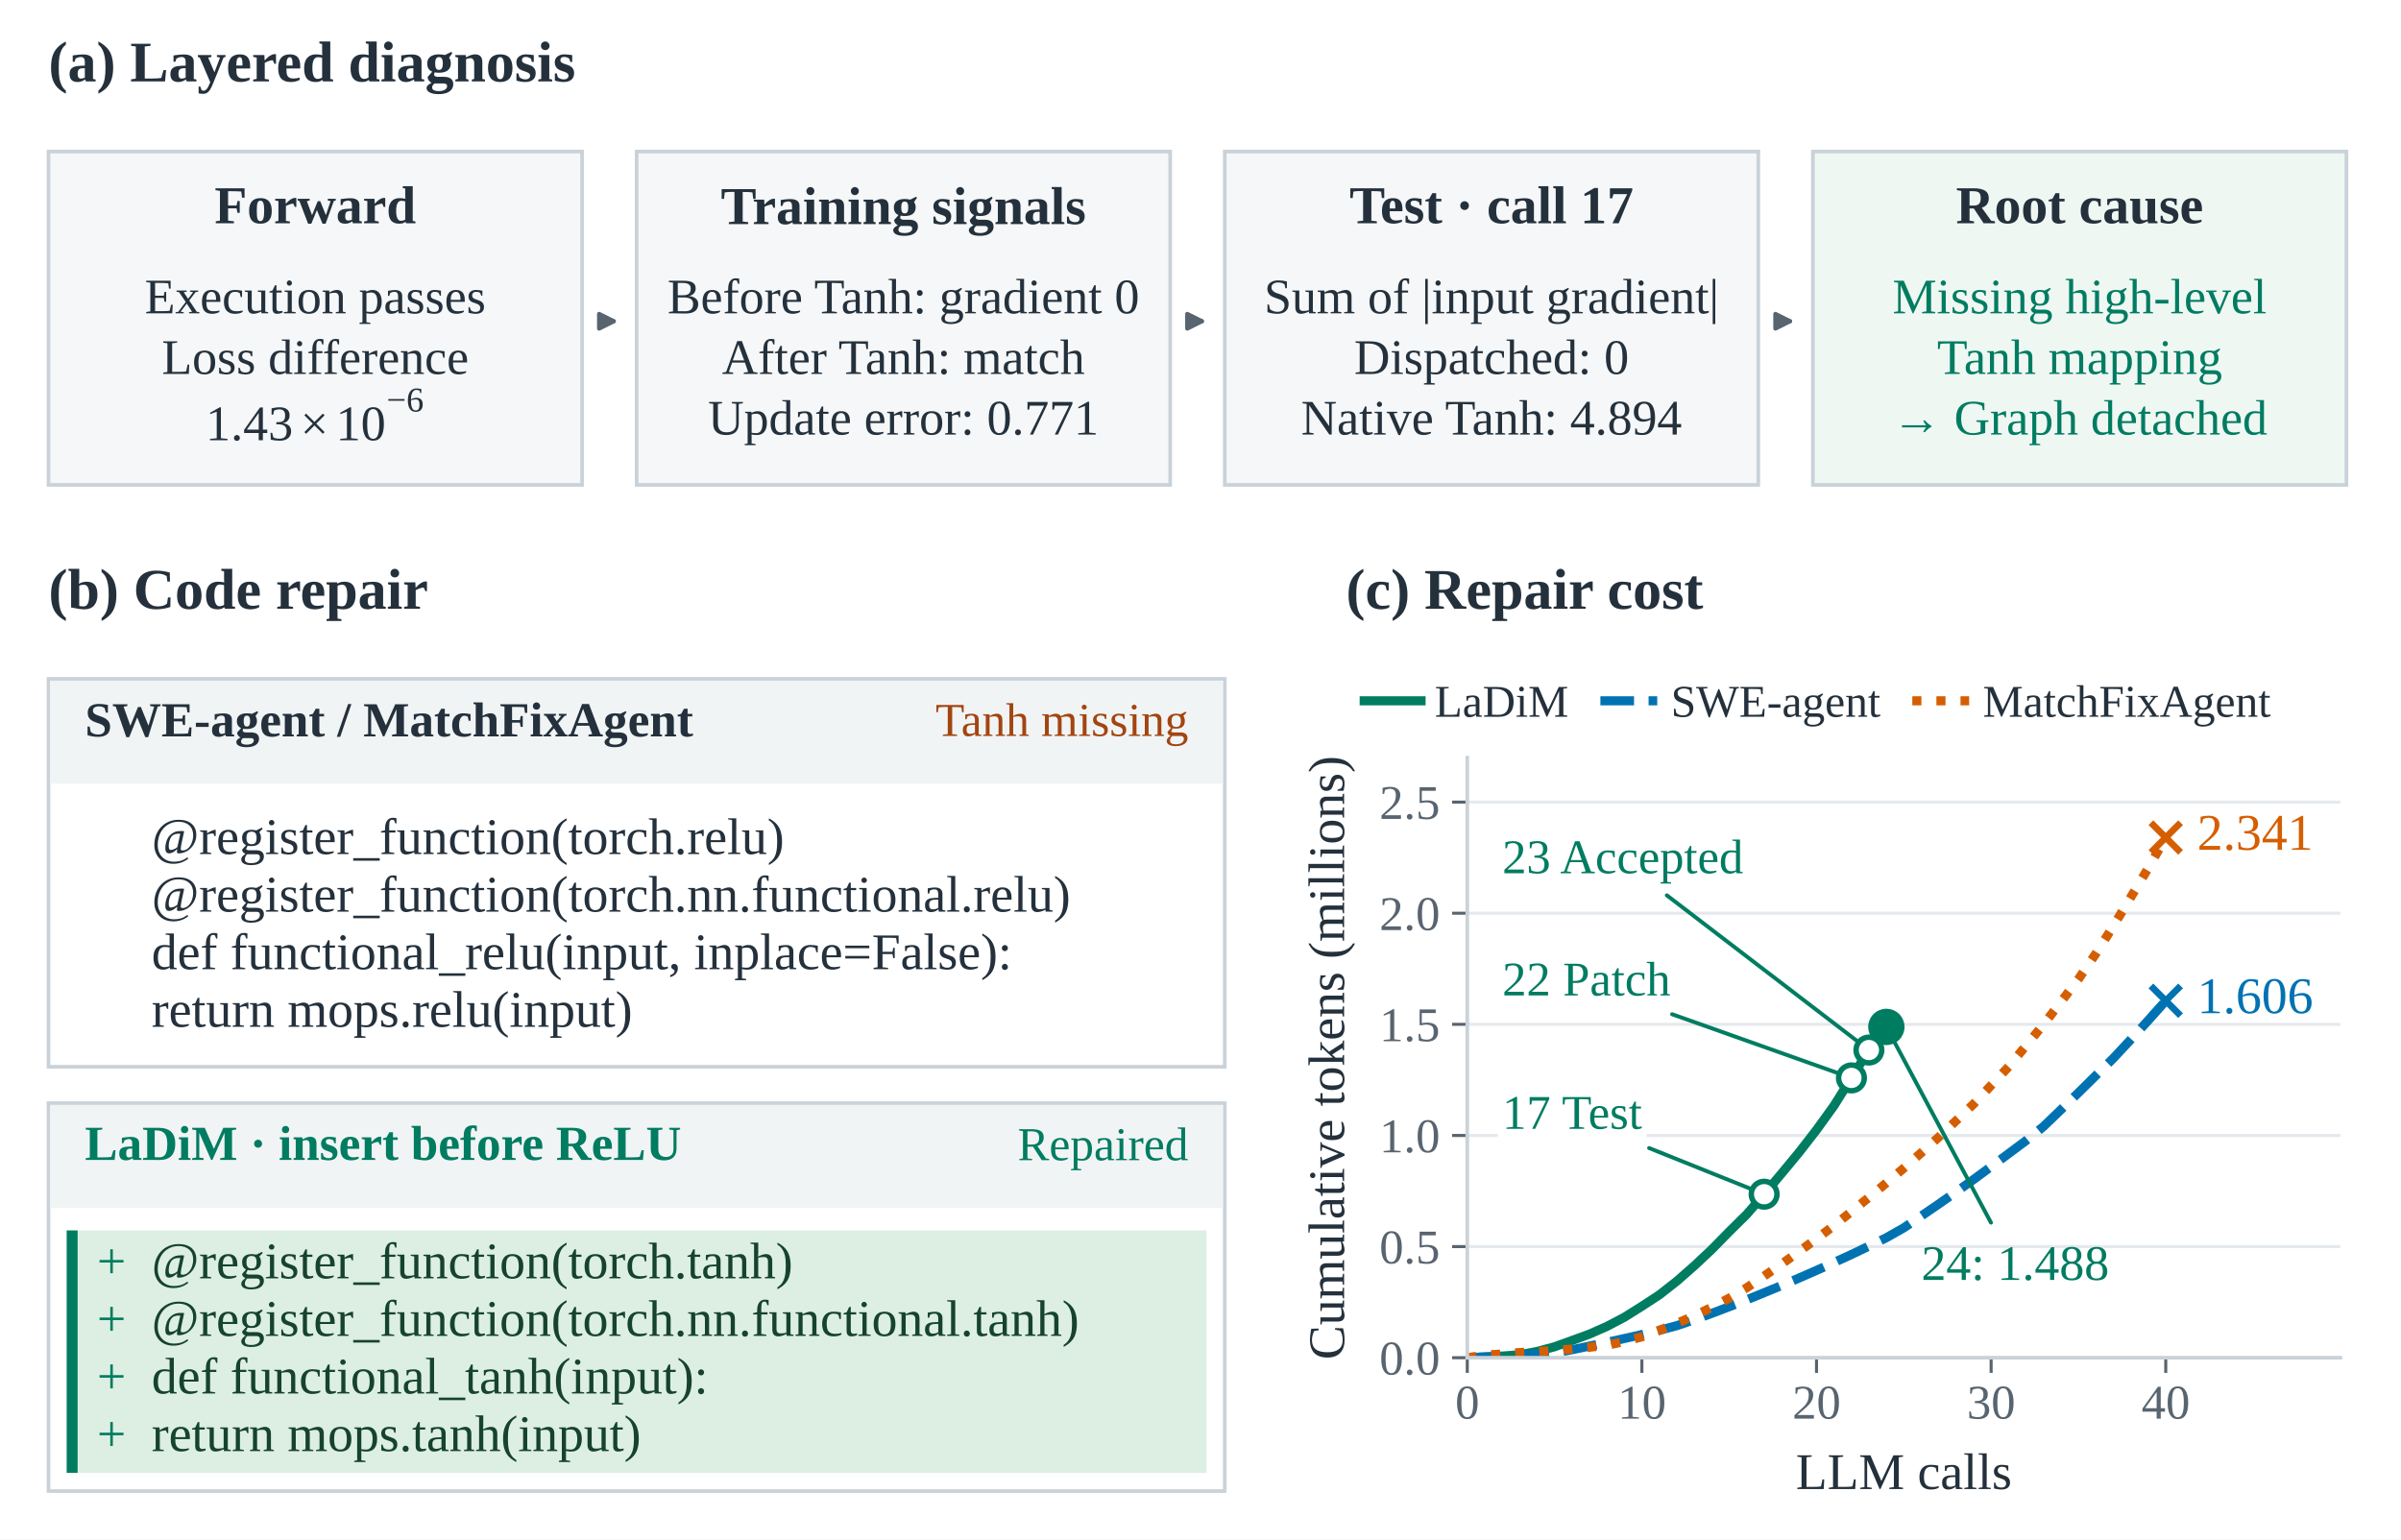
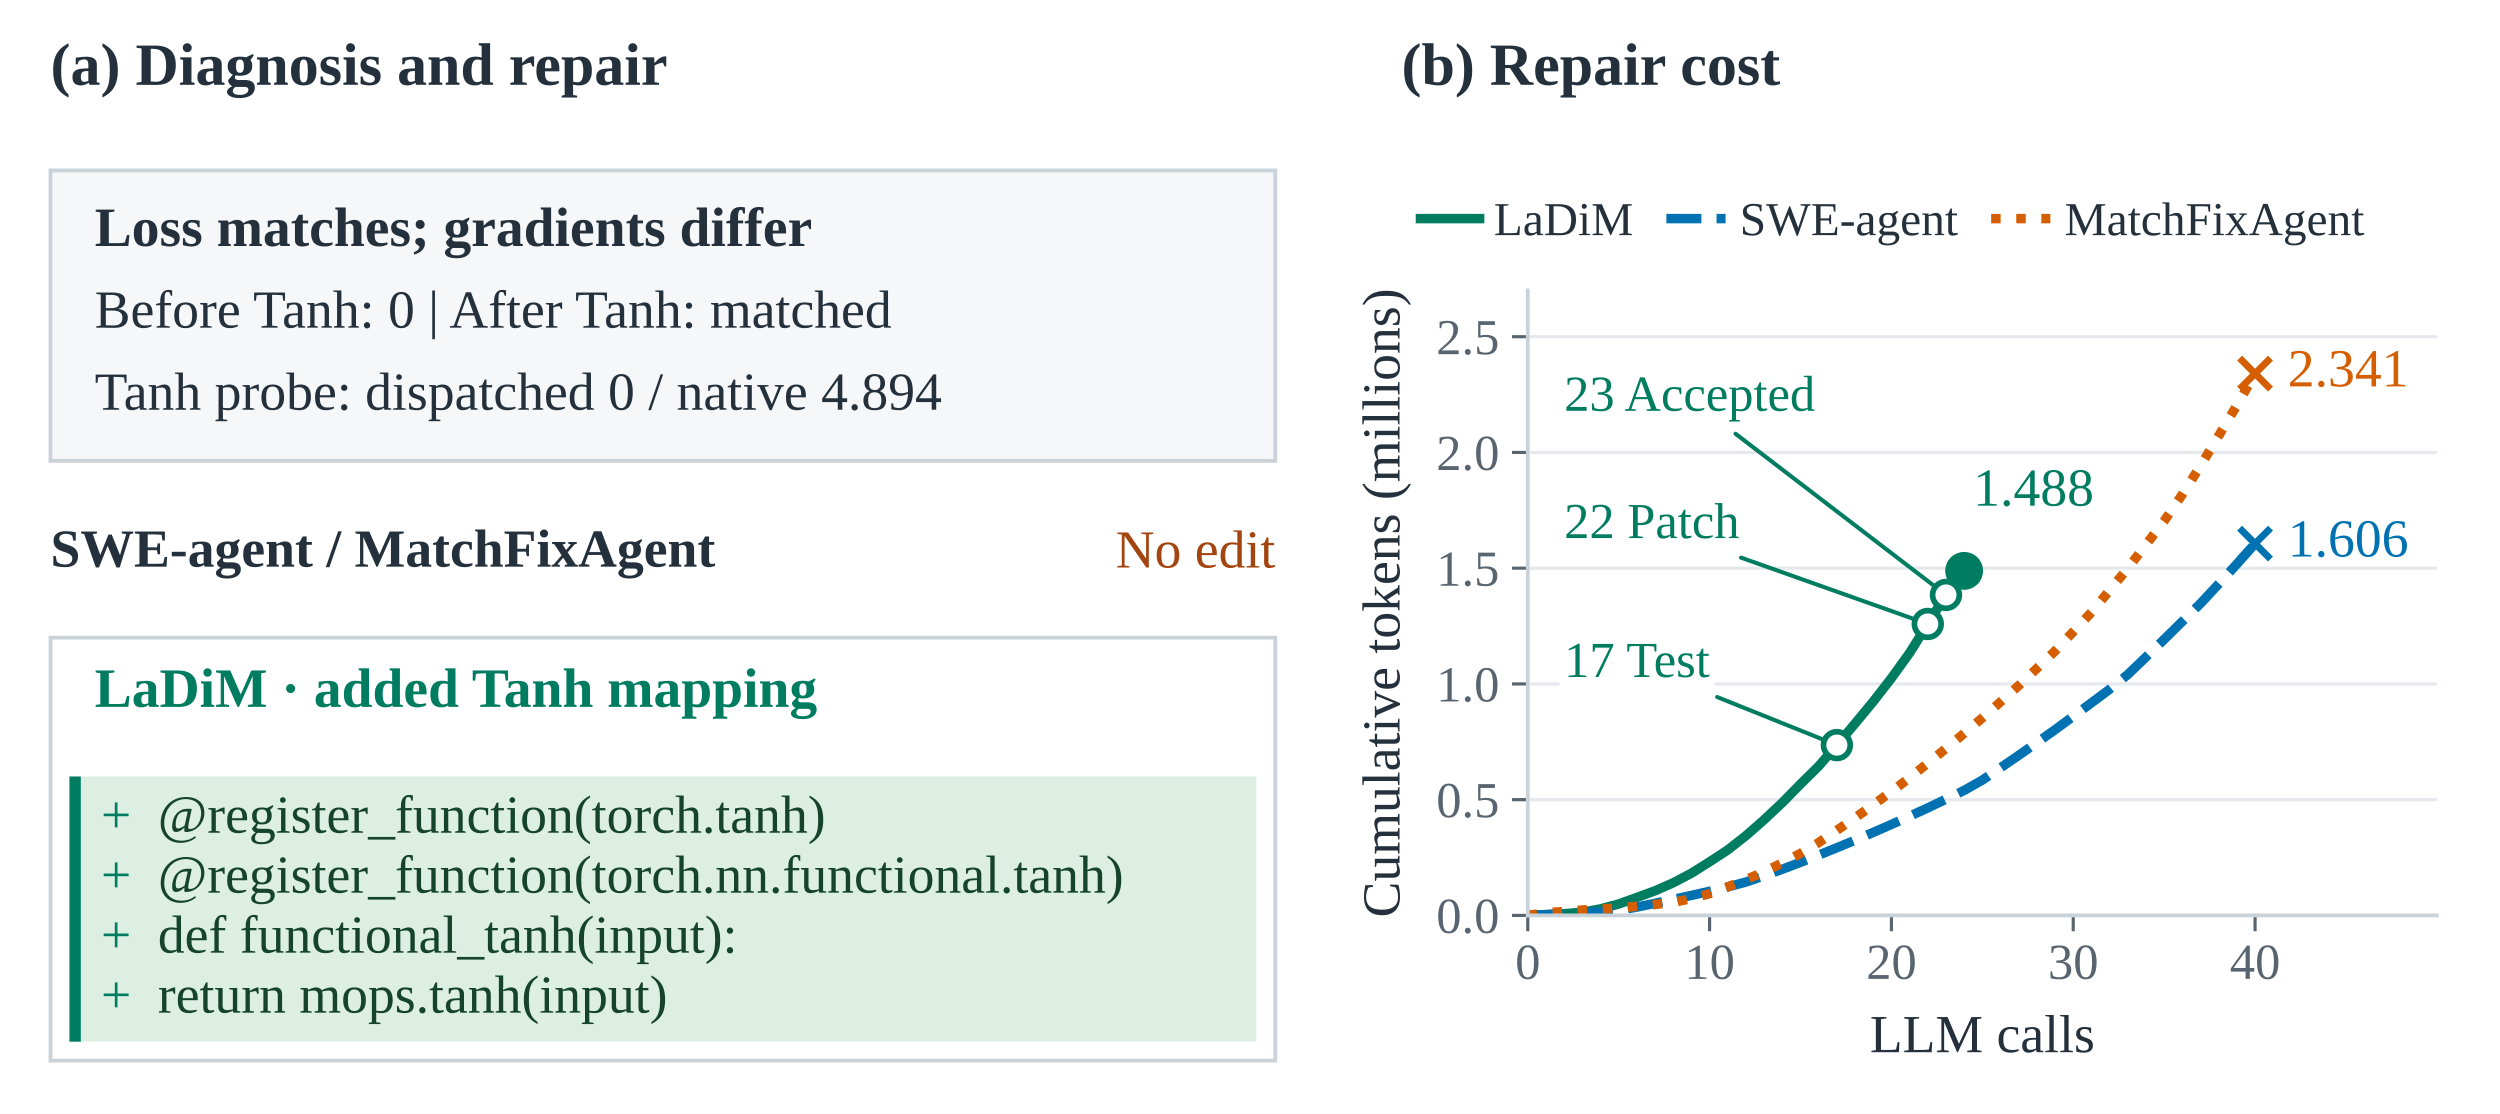
- <svg xmlns="http://www.w3.org/2000/svg" xmlns:xlink="http://www.w3.org/1999/xlink" width="396pt" height="254pt" viewBox="0 0 396 254" version="1.1">
+ <svg xmlns="http://www.w3.org/2000/svg" xmlns:xlink="http://www.w3.org/1999/xlink" width="396pt" height="176.4pt" viewBox="0 0 396 176.4" version="1.1">
  <defs>
    <style type="text/css">*{stroke-linejoin: round; stroke-linecap: butt}</style>
  </defs>
  <g id="figure_1">
    <g id="patch_1">
-       <path d="M 0 254 L 396 254 L 396 0 L 0 0 z " style="fill: #ffffff" />
+       <path d="M 0 176.4 L 396 176.4 L 396 0 L 0 0 z " style="fill: #ffffff" />
    </g>
    <g id="axes_1">
      <g id="patch_2">
-         <path d="M 8 25 L 96 25 L 96 80 L 8 80 z " clip-path="url(#paa334372f0)" style="fill: #f5f7f8; stroke: #cad2d9; stroke-width: 0.6; stroke-linejoin: miter" />
+         <path d="M 8 27 L 202 27 L 202 73 L 8 73 z " clip-path="url(#p7ff7ca6ed1)" style="fill: #f5f7f8; stroke: #cad2d9; stroke-width: 0.6; stroke-linejoin: miter" />
      </g>
      <g id="patch_3">
-         <path d="M 105 25 L 193 25 L 193 80 L 105 80 z " clip-path="url(#paa334372f0)" style="fill: #f5f7f8; stroke: #cad2d9; stroke-width: 0.6; stroke-linejoin: miter" />
+         <path d="M 8 101 L 202 101 L 202 168 L 8 168 z " clip-path="url(#p7ff7ca6ed1)" style="fill: #ffffff; stroke: #cad2d9; stroke-width: 0.6; stroke-linejoin: miter" />
      </g>
      <g id="patch_4">
-         <path d="M 202 25 L 290 25 L 290 80 L 202 80 z " clip-path="url(#paa334372f0)" style="fill: #f5f7f8; stroke: #cad2d9; stroke-width: 0.6; stroke-linejoin: miter" />
+         <path d="M 11 123 L 199 123 L 199 165 L 11 165 z " clip-path="url(#p7ff7ca6ed1)" style="fill: #dcefe2" />
      </g>
      <g id="patch_5">
-         <path d="M 299 25 L 387 25 L 387 80 L 299 80 z " clip-path="url(#paa334372f0)" style="fill: #eff7f3; stroke: #cad2d9; stroke-width: 0.6; stroke-linejoin: miter" />
-       </g>
-       <g id="patch_6">
-         <path d="M 8 112 L 202 112 L 202 176 L 8 176 z " clip-path="url(#paa334372f0)" style="fill: #ffffff; stroke: #cad2d9; stroke-width: 0.6; stroke-linejoin: miter" />
-       </g>
-       <g id="patch_7">
-         <path d="M 8 182 L 202 182 L 202 246 L 8 246 z " clip-path="url(#paa334372f0)" style="fill: #ffffff; stroke: #cad2d9; stroke-width: 0.6; stroke-linejoin: miter" />
-       </g>
-       <g id="patch_8">
-         <path d="M 99 53 Q 100.501 53 101.22 53 " clip-path="url(#paa334372f0)" style="fill: none; stroke: #58646f; stroke-width: 0.7; stroke-linecap: round" />
-         <path d="M 98.82 51.8 L 101.22 53 L 98.82 54.2 z " clip-path="url(#paa334372f0)" style="fill: #58646f; stroke: #58646f; stroke-width: 0.7; stroke-linecap: round" />
-       </g>
-       <g id="patch_9">
-         <path d="M 196 53 Q 197.501 53 198.22 53 " clip-path="url(#paa334372f0)" style="fill: none; stroke: #58646f; stroke-width: 0.7; stroke-linecap: round" />
-         <path d="M 195.82 51.8 L 198.22 53 L 195.82 54.2 z " clip-path="url(#paa334372f0)" style="fill: #58646f; stroke: #58646f; stroke-width: 0.7; stroke-linecap: round" />
-       </g>
-       <g id="patch_10">
-         <path d="M 293 53 Q 294.501 53 295.22 53 " clip-path="url(#paa334372f0)" style="fill: none; stroke: #58646f; stroke-width: 0.7; stroke-linecap: round" />
-         <path d="M 292.82 51.8 L 295.22 53 L 292.82 54.2 z " clip-path="url(#paa334372f0)" style="fill: #58646f; stroke: #58646f; stroke-width: 0.7; stroke-linecap: round" />
-       </g>
-       <g id="patch_11">
-         <path d="M 8.3 112.3 L 201.7 112.3 L 201.7 129.3 L 8.3 129.3 z " clip-path="url(#paa334372f0)" style="fill: #f1f4f5" />
-       </g>
-       <g id="patch_12">
-         <path d="M 8.3 182.3 L 201.7 182.3 L 201.7 199.3 L 8.3 199.3 z " clip-path="url(#paa334372f0)" style="fill: #f1f4f5" />
-       </g>
-       <g id="patch_13">
-         <path d="M 11 203 L 199 203 L 199 243 L 11 243 z " clip-path="url(#paa334372f0)" style="fill: #dcefe2" />
-       </g>
-       <g id="patch_14">
-         <path d="M 11 203 L 12.8 203 L 12.8 243 L 11 243 z " clip-path="url(#paa334372f0)" style="fill: #007c61" />
+         <path d="M 11 123 L 12.8 123 L 12.8 165 L 11 165 z " clip-path="url(#p7ff7ca6ed1)" style="fill: #007c61" />
      </g>
      <g id="text_1">
-         <text style="font-weight: 700; font-size: 9.5px; font-family: 'Times New Roman'; text-anchor: start; fill: #24313c" x="8" y="13.439" transform="rotate(-0 8 13.43922)">(a) Layered diagnosis</text>
+         <text style="font-weight: 700; font-size: 9.5px; font-family: 'Times New Roman'; text-anchor: start; fill: #24313c" x="8" y="13.439" transform="rotate(-0 8 13.43922)">(a) Diagnosis and repair</text>
      </g>
      <g id="text_2">
-         <text style="font-weight: 700; font-size: 8.8px; font-family: 'Times New Roman'; text-anchor: middle; fill: #24313c" x="52" y="36.827" transform="rotate(-0 52 36.82725)">Forward</text>
+         <text style="font-weight: 700; font-size: 8.8px; font-family: 'Times New Roman'; text-anchor: start; fill: #24313c" x="15" y="38.965" transform="rotate(-0 15 38.96475)">Loss matches; gradients differ</text>
      </g>
      <g id="text_3">
-         <text style="font-size: 8.2px; font-family: 'Times New Roman'; text-anchor: middle; fill: #24313c" x="52" y="51.694" transform="rotate(-0 52 51.69387)">Execution passes</text>
+         <text style="font-size: 8.5px; font-family: 'Times New Roman'; text-anchor: start; fill: #24313c" x="15" y="51.902" transform="rotate(-0 15 51.90219)">Before Tanh: 0   |   After Tanh: matched</text>
      </g>
      <g id="text_4">
-         <text style="font-size: 8.2px; font-family: 'Times New Roman'; text-anchor: middle; fill: #24313c" x="52" y="61.694" transform="rotate(-0 52 61.69387)">Loss difference</text>
+         <text style="font-size: 8.5px; font-family: 'Times New Roman'; text-anchor: start; fill: #24313c" x="15" y="64.902" transform="rotate(-0 15 64.90219)">Tanh probe: dispatched 0 / native 4.894</text>
      </g>
      <g id="text_5">
-         <g style="fill: #24313c" transform="translate(33.919 73.10197)">
-           <text>
-             <tspan x="0" y="-0.475" style="font-size: 8.2px; font-family: 'Times New Roman'; fill: #24313c">1</tspan>
-             <tspan x="4.125" y="-0.475" style="font-size: 8.2px; font-family: 'Times New Roman'; fill: #24313c">.</tspan>
-             <tspan x="6.188" y="-0.475" style="font-size: 8.2px; font-family: 'Times New Roman'; fill: #24313c">4</tspan>
-             <tspan x="10.312" y="-0.475" style="font-size: 8.2px; font-family: 'Times New Roman'; fill: #24313c">3</tspan>
-             <tspan x="15.629" y="-0.475" style="font-size: 8.2px; font-family: 'Times New Roman'; fill: #24313c">×</tspan>
-             <tspan x="21.473" y="-0.475" style="font-size: 8.2px; font-family: 'Times New Roman'; fill: #24313c">1</tspan>
-             <tspan x="25.598" y="-0.475" style="font-size: 8.2px; font-family: 'Times New Roman'; fill: #24313c">0</tspan>
-             <tspan x="29.842" y="-5.216" style="font-size: 5.74px; font-family: 'Times New Roman'; fill: #24313c">−</tspan>
-             <tspan x="33.099" y="-5.216" style="font-size: 5.74px; font-family: 'Times New Roman'; fill: #24313c">6</tspan>
-           </text>
-         </g>
+         <text style="font-weight: 700; font-size: 8.5px; font-family: 'Times New Roman'; text-anchor: start; fill: #24313c" x="8" y="89.761" transform="rotate(-0 8 89.76141)">SWE-agent / MatchFixAgent</text>
      </g>
      <g id="text_6">
-         <text style="font-weight: 700; font-size: 8.8px; font-family: 'Times New Roman'; text-anchor: middle; fill: #24313c" x="149" y="36.965" transform="rotate(-0 149 36.96475)">Training signals</text>
+         <text style="font-size: 8.5px; font-family: 'Times New Roman'; text-anchor: end; fill: #a34511" x="202" y="89.902" transform="rotate(-0 202 89.90219)">No edit</text>
      </g>
      <g id="text_7">
-         <text style="font-size: 8.2px; font-family: 'Times New Roman'; text-anchor: middle; fill: #24313c" x="149" y="51.694" transform="rotate(-0 149 51.69387)">Before Tanh: gradient 0</text>
+         <text style="font-weight: 700; font-size: 8.8px; font-family: 'Times New Roman'; text-anchor: start; fill: #007c61" x="15" y="111.965" transform="rotate(-0 15 111.9647)">LaDiM · added Tanh mapping</text>
      </g>
      <g id="text_8">
-         <text style="font-size: 8.2px; font-family: 'Times New Roman'; text-anchor: middle; fill: #24313c" x="149" y="61.694" transform="rotate(-0 149 61.69387)">After Tanh: match</text>
+         <text style="font-size: 8.5px; font-family: 'Times New Roman'; text-anchor: start; fill: #007c61" x="16" y="131.902" transform="rotate(-0 16 131.9022)">+</text>
      </g>
      <g id="text_9">
-         <text style="font-size: 8.2px; font-family: 'Times New Roman'; text-anchor: middle; fill: #24313c" x="149" y="71.694" transform="rotate(-0 149 71.69388)">Update error: 0.771</text>
+         <text style="font-size: 8.5px; font-family: 'Times New Roman'; text-anchor: start; fill: #16432b" x="25" y="131.902" transform="rotate(-0 25 131.9022)">@register_function(torch.tanh)</text>
      </g>
      <g id="text_10">
-         <text style="font-weight: 700; font-size: 8.8px; font-family: 'Times New Roman'; text-anchor: middle; fill: #24313c" x="246" y="36.827" transform="rotate(-0 246 36.82725)">Test · call 17</text>
+         <text style="font-size: 8.5px; font-family: 'Times New Roman'; text-anchor: start; fill: #007c61" x="16" y="141.402" transform="rotate(-0 16 141.4022)">+</text>
      </g>
      <g id="text_11">
-         <text style="font-size: 8.2px; font-family: 'Times New Roman'; text-anchor: middle; fill: #24313c" x="246" y="51.694" transform="rotate(-0 246 51.69387)">Sum of |input gradient|</text>
+         <text style="font-size: 8.5px; font-family: 'Times New Roman'; text-anchor: start; fill: #16432b" x="25" y="141.402" transform="rotate(-0 25 141.4022)">@register_function(torch.nn.functional.tanh)</text>
      </g>
      <g id="text_12">
-         <text style="font-size: 8.2px; font-family: 'Times New Roman'; text-anchor: middle; fill: #24313c" x="246" y="61.694" transform="rotate(-0 246 61.69387)">Dispatched: 0</text>
+         <text style="font-size: 8.5px; font-family: 'Times New Roman'; text-anchor: start; fill: #007c61" x="16" y="150.902" transform="rotate(-0 16 150.9022)">+</text>
      </g>
      <g id="text_13">
-         <text style="font-size: 8.2px; font-family: 'Times New Roman'; text-anchor: middle; fill: #24313c" x="246" y="71.694" transform="rotate(-0 246 71.69388)">Native Tanh: 4.894</text>
+         <text style="font-size: 8.5px; font-family: 'Times New Roman'; text-anchor: start; fill: #16432b" x="25" y="150.902" transform="rotate(-0 25 150.9022)">def functional_tanh(input):</text>
      </g>
      <g id="text_14">
-         <text style="font-weight: 700; font-size: 8.8px; font-family: 'Times New Roman'; text-anchor: middle; fill: #24313c" x="343" y="36.827" transform="rotate(-0 343 36.82725)">Root cause</text>
+         <text style="font-size: 8.5px; font-family: 'Times New Roman'; text-anchor: start; fill: #007c61" x="16" y="160.402" transform="rotate(-0 16 160.4022)">+</text>
      </g>
      <g id="text_15">
-         <text style="font-size: 8.2px; font-family: 'Times New Roman'; text-anchor: middle; fill: #007c61" x="343" y="51.694" transform="rotate(-0 343 51.69387)">Missing high-level</text>
+         <text style="font-size: 8.5px; font-family: 'Times New Roman'; text-anchor: start; fill: #16432b" x="25" y="160.402" transform="rotate(-0 25 160.4022)">    return mops.tanh(input)</text>
      </g>
      <g id="text_16">
-         <text style="font-size: 8.2px; font-family: 'Times New Roman'; text-anchor: middle; fill: #007c61" x="343" y="61.694" transform="rotate(-0 343 61.69387)">Tanh mapping</text>
-       </g>
-       <g id="text_17">
-         <text style="font-size: 8.2px; font-family: 'Times New Roman'; text-anchor: middle; fill: #007c61" x="343" y="71.694" transform="rotate(-0 343 71.69388)">→ Graph detached</text>
-       </g>
-       <g id="text_18">
-         <text style="font-weight: 700; font-size: 9.5px; font-family: 'Times New Roman'; text-anchor: start; fill: #24313c" x="8" y="100.439" transform="rotate(-0 8 100.4392)">(b) Code repair</text>
-       </g>
-       <g id="text_19">
-         <text style="font-weight: 700; font-size: 8.1px; font-family: 'Times New Roman'; text-anchor: start; fill: #24313c" x="14" y="121.49" transform="rotate(-0 14 121.4903)">SWE-agent / MatchFixAgent</text>
-       </g>
-       <g id="text_20">
-         <text style="font-size: 7.8px; font-family: 'Times New Roman'; text-anchor: end; fill: #a34511" x="196" y="121.416" transform="rotate(-0 196 121.4161)">Tanh missing</text>
-       </g>
-       <g id="text_21">
-         <text style="font-size: 8.5px; font-family: 'Times New Roman'; text-anchor: start; fill: #24313c" x="25" y="140.902" transform="rotate(-0 25 140.9022)">@register_function(torch.relu)</text>
-       </g>
-       <g id="text_22">
-         <text style="font-size: 8.5px; font-family: 'Times New Roman'; text-anchor: start; fill: #24313c" x="25" y="150.402" transform="rotate(-0 25 150.4022)">@register_function(torch.nn.functional.relu)</text>
-       </g>
-       <g id="text_23">
-         <text style="font-size: 8.5px; font-family: 'Times New Roman'; text-anchor: start; fill: #24313c" x="25" y="159.902" transform="rotate(-0 25 159.9022)">def functional_relu(input, inplace=False):</text>
-       </g>
-       <g id="text_24">
-         <text style="font-size: 8.5px; font-family: 'Times New Roman'; text-anchor: start; fill: #24313c" x="25" y="169.402" transform="rotate(-0 25 169.4022)">    return mops.relu(input)</text>
-       </g>
-       <g id="text_25">
-         <text style="font-weight: 700; font-size: 8.1px; font-family: 'Times New Roman'; text-anchor: start; fill: #007c61" x="14" y="191.364" transform="rotate(-0 14 191.3637)">LaDiM · insert before ReLU</text>
-       </g>
-       <g id="text_26">
-         <text style="font-size: 7.8px; font-family: 'Times New Roman'; text-anchor: end; fill: #007c61" x="196" y="191.416" transform="rotate(-0 196 191.4161)">Repaired</text>
-       </g>
-       <g id="text_27">
-         <text style="font-size: 8.5px; font-family: 'Times New Roman'; text-anchor: start; fill: #007c61" x="16" y="210.902" transform="rotate(-0 16 210.9022)">+</text>
-       </g>
-       <g id="text_28">
-         <text style="font-size: 8.5px; font-family: 'Times New Roman'; text-anchor: start; fill: #16432b" x="25" y="210.902" transform="rotate(-0 25 210.9022)">@register_function(torch.tanh)</text>
-       </g>
-       <g id="text_29">
-         <text style="font-size: 8.5px; font-family: 'Times New Roman'; text-anchor: start; fill: #007c61" x="16" y="220.402" transform="rotate(-0 16 220.4022)">+</text>
-       </g>
-       <g id="text_30">
-         <text style="font-size: 8.5px; font-family: 'Times New Roman'; text-anchor: start; fill: #16432b" x="25" y="220.402" transform="rotate(-0 25 220.4022)">@register_function(torch.nn.functional.tanh)</text>
-       </g>
-       <g id="text_31">
-         <text style="font-size: 8.5px; font-family: 'Times New Roman'; text-anchor: start; fill: #007c61" x="16" y="229.902" transform="rotate(-0 16 229.9022)">+</text>
-       </g>
-       <g id="text_32">
-         <text style="font-size: 8.5px; font-family: 'Times New Roman'; text-anchor: start; fill: #16432b" x="25" y="229.902" transform="rotate(-0 25 229.9022)">def functional_tanh(input):</text>
-       </g>
-       <g id="text_33">
-         <text style="font-size: 8.5px; font-family: 'Times New Roman'; text-anchor: start; fill: #007c61" x="16" y="239.402" transform="rotate(-0 16 239.4022)">+</text>
-       </g>
-       <g id="text_34">
-         <text style="font-size: 8.5px; font-family: 'Times New Roman'; text-anchor: start; fill: #16432b" x="25" y="239.402" transform="rotate(-0 25 239.4022)">    return mops.tanh(input)</text>
-       </g>
-       <g id="text_35">
-         <text style="font-weight: 700; font-size: 9.5px; font-family: 'Times New Roman'; text-anchor: start; fill: #24313c" x="222" y="100.439" transform="rotate(-0 222 100.4392)">(c) Repair cost</text>
+         <text style="font-weight: 700; font-size: 9.5px; font-family: 'Times New Roman'; text-anchor: start; fill: #24313c" x="222" y="13.439" transform="rotate(-0 222 13.43922)">(b) Repair cost</text>
      </g>
    </g>
    <g id="axes_2">
-       <g id="patch_15">
-         <path d="M 242 224 L 386 224 L 386 125 L 242 125 z " style="fill: #ffffff" />
+       <g id="patch_6">
+         <path d="M 242 145 L 386 145 L 386 46 L 242 46 z " style="fill: #ffffff" />
      </g>
      <g id="matplotlib.axis_1">
        <g id="xtick_1">
          <g id="line2d_1">
            <defs>
-               <path id="ma37fafa7c8" d="M 0 0 L 0 2.5 " style="stroke: #58646f; stroke-width: 0.5" />
+               <path id="m07dd5c5826" d="M 0 0 L 0 2.5 " style="stroke: #58646f; stroke-width: 0.5" />
            </defs>
            <g>
-               <use xlink:href="#ma37fafa7c8" x="242" y="224" style="fill: #58646f; stroke: #58646f; stroke-width: 0.5" />
-             </g>
-           </g>
-           <g id="text_36">
-             <text style="font-size: 8px; font-family: 'Times New Roman'; text-anchor: middle; fill: #58646f" x="242" y="234.055" transform="rotate(-0 242 234.055)">0</text>
+               <use xlink:href="#m07dd5c5826" x="242" y="145" style="fill: #58646f; stroke: #58646f; stroke-width: 0.5" />
+             </g>
+           </g>
+           <g id="text_17">
+             <text style="font-size: 8px; font-family: 'Times New Roman'; text-anchor: middle; fill: #58646f" x="242" y="155.055" transform="rotate(-0 242 155.055)">0</text>
          </g>
        </g>
        <g id="xtick_2">
          <g id="line2d_2">
            <g>
-               <use xlink:href="#ma37fafa7c8" x="270.8" y="224" style="fill: #58646f; stroke: #58646f; stroke-width: 0.5" />
-             </g>
-           </g>
-           <g id="text_37">
-             <text style="font-size: 8px; font-family: 'Times New Roman'; text-anchor: middle; fill: #58646f" x="270.8" y="234.055" transform="rotate(-0 270.8 234.055)">10</text>
+               <use xlink:href="#m07dd5c5826" x="270.8" y="145" style="fill: #58646f; stroke: #58646f; stroke-width: 0.5" />
+             </g>
+           </g>
+           <g id="text_18">
+             <text style="font-size: 8px; font-family: 'Times New Roman'; text-anchor: middle; fill: #58646f" x="270.8" y="155.055" transform="rotate(-0 270.8 155.055)">10</text>
          </g>
        </g>
        <g id="xtick_3">
          <g id="line2d_3">
            <g>
-               <use xlink:href="#ma37fafa7c8" x="299.6" y="224" style="fill: #58646f; stroke: #58646f; stroke-width: 0.5" />
-             </g>
-           </g>
-           <g id="text_38">
-             <text style="font-size: 8px; font-family: 'Times New Roman'; text-anchor: middle; fill: #58646f" x="299.6" y="234.055" transform="rotate(-0 299.6 234.055)">20</text>
+               <use xlink:href="#m07dd5c5826" x="299.6" y="145" style="fill: #58646f; stroke: #58646f; stroke-width: 0.5" />
+             </g>
+           </g>
+           <g id="text_19">
+             <text style="font-size: 8px; font-family: 'Times New Roman'; text-anchor: middle; fill: #58646f" x="299.6" y="155.055" transform="rotate(-0 299.6 155.055)">20</text>
          </g>
        </g>
        <g id="xtick_4">
          <g id="line2d_4">
            <g>
-               <use xlink:href="#ma37fafa7c8" x="328.4" y="224" style="fill: #58646f; stroke: #58646f; stroke-width: 0.5" />
-             </g>
-           </g>
-           <g id="text_39">
-             <text style="font-size: 8px; font-family: 'Times New Roman'; text-anchor: middle; fill: #58646f" x="328.4" y="234.055" transform="rotate(-0 328.4 234.055)">30</text>
+               <use xlink:href="#m07dd5c5826" x="328.4" y="145" style="fill: #58646f; stroke: #58646f; stroke-width: 0.5" />
+             </g>
+           </g>
+           <g id="text_20">
+             <text style="font-size: 8px; font-family: 'Times New Roman'; text-anchor: middle; fill: #58646f" x="328.4" y="155.055" transform="rotate(-0 328.4 155.055)">30</text>
          </g>
        </g>
        <g id="xtick_5">
          <g id="line2d_5">
            <g>
-               <use xlink:href="#ma37fafa7c8" x="357.2" y="224" style="fill: #58646f; stroke: #58646f; stroke-width: 0.5" />
-             </g>
-           </g>
-           <g id="text_40">
-             <text style="font-size: 8px; font-family: 'Times New Roman'; text-anchor: middle; fill: #58646f" x="357.2" y="234.055" transform="rotate(-0 357.2 234.055)">40</text>
-           </g>
-         </g>
-         <g id="text_41">
-           <text style="font-size: 8.5px; font-family: 'Times New Roman'; text-anchor: middle; fill: #24313c" x="314" y="245.668" transform="rotate(-0 314 245.6684)">LLM calls</text>
+               <use xlink:href="#m07dd5c5826" x="357.2" y="145" style="fill: #58646f; stroke: #58646f; stroke-width: 0.5" />
+             </g>
+           </g>
+           <g id="text_21">
+             <text style="font-size: 8px; font-family: 'Times New Roman'; text-anchor: middle; fill: #58646f" x="357.2" y="155.055" transform="rotate(-0 357.2 155.055)">40</text>
+           </g>
+         </g>
+         <g id="text_22">
+           <text style="font-size: 8.5px; font-family: 'Times New Roman'; text-anchor: middle; fill: #24313c" x="314" y="166.668" transform="rotate(-0 314 166.6684)">LLM calls</text>
        </g>
      </g>
      <g id="matplotlib.axis_2">
        <g id="ytick_1">
          <g id="line2d_6">
-             <path d="M 242 224 L 386 224 " clip-path="url(#pa36b4e17ce)" style="fill: none; stroke: #e5e9ed; stroke-width: 0.5; stroke-linecap: square" />
+             <path d="M 242 145 L 386 145 " clip-path="url(#p484d44b9ef)" style="fill: none; stroke: #e5e9ed; stroke-width: 0.5; stroke-linecap: square" />
          </g>
          <g id="line2d_7">
            <defs>
-               <path id="m97fe66db4a" d="M 0 0 L -2.5 0 " style="stroke: #58646f; stroke-width: 0.5" />
+               <path id="m490cc3bf27" d="M 0 0 L -2.5 0 " style="stroke: #58646f; stroke-width: 0.5" />
            </defs>
            <g>
-               <use xlink:href="#m97fe66db4a" x="242" y="224" style="fill: #58646f; stroke: #58646f; stroke-width: 0.5" />
-             </g>
-           </g>
-           <g id="text_42">
-             <text style="font-size: 8px; font-family: 'Times New Roman'; text-anchor: end; fill: #58646f" x="237.5" y="226.778" transform="rotate(-0 237.5 226.7775)">0.0</text>
+               <use xlink:href="#m490cc3bf27" x="242" y="145" style="fill: #58646f; stroke: #58646f; stroke-width: 0.5" />
+             </g>
+           </g>
+           <g id="text_23">
+             <text style="font-size: 8px; font-family: 'Times New Roman'; text-anchor: end; fill: #58646f" x="237.5" y="147.778" transform="rotate(-0 237.5 147.7775)">0.0</text>
          </g>
        </g>
        <g id="ytick_2">
          <g id="line2d_8">
-             <path d="M 242 205.667 L 386 205.667 " clip-path="url(#pa36b4e17ce)" style="fill: none; stroke: #e5e9ed; stroke-width: 0.5; stroke-linecap: square" />
+             <path d="M 242 126.667 L 386 126.667 " clip-path="url(#p484d44b9ef)" style="fill: none; stroke: #e5e9ed; stroke-width: 0.5; stroke-linecap: square" />
          </g>
          <g id="line2d_9">
            <g>
-               <use xlink:href="#m97fe66db4a" x="242" y="205.667" style="fill: #58646f; stroke: #58646f; stroke-width: 0.5" />
-             </g>
-           </g>
-           <g id="text_43">
-             <text style="font-size: 8px; font-family: 'Times New Roman'; text-anchor: end; fill: #58646f" x="237.5" y="208.444" transform="rotate(-0 237.5 208.4442)">0.5</text>
+               <use xlink:href="#m490cc3bf27" x="242" y="126.667" style="fill: #58646f; stroke: #58646f; stroke-width: 0.5" />
+             </g>
+           </g>
+           <g id="text_24">
+             <text style="font-size: 8px; font-family: 'Times New Roman'; text-anchor: end; fill: #58646f" x="237.5" y="129.444" transform="rotate(-0 237.5 129.4442)">0.5</text>
          </g>
        </g>
        <g id="ytick_3">
          <g id="line2d_10">
-             <path d="M 242 187.333 L 386 187.333 " clip-path="url(#pa36b4e17ce)" style="fill: none; stroke: #e5e9ed; stroke-width: 0.5; stroke-linecap: square" />
+             <path d="M 242 108.333 L 386 108.333 " clip-path="url(#p484d44b9ef)" style="fill: none; stroke: #e5e9ed; stroke-width: 0.5; stroke-linecap: square" />
          </g>
          <g id="line2d_11">
            <g>
-               <use xlink:href="#m97fe66db4a" x="242" y="187.333" style="fill: #58646f; stroke: #58646f; stroke-width: 0.5" />
-             </g>
-           </g>
-           <g id="text_44">
-             <text style="font-size: 8px; font-family: 'Times New Roman'; text-anchor: end; fill: #58646f" x="237.5" y="190.111" transform="rotate(-0 237.5 190.1108)">1.0</text>
+               <use xlink:href="#m490cc3bf27" x="242" y="108.333" style="fill: #58646f; stroke: #58646f; stroke-width: 0.5" />
+             </g>
+           </g>
+           <g id="text_25">
+             <text style="font-size: 8px; font-family: 'Times New Roman'; text-anchor: end; fill: #58646f" x="237.5" y="111.111" transform="rotate(-0 237.5 111.1108)">1.0</text>
          </g>
        </g>
        <g id="ytick_4">
          <g id="line2d_12">
-             <path d="M 242 169 L 386 169 " clip-path="url(#pa36b4e17ce)" style="fill: none; stroke: #e5e9ed; stroke-width: 0.5; stroke-linecap: square" />
+             <path d="M 242 90 L 386 90 " clip-path="url(#p484d44b9ef)" style="fill: none; stroke: #e5e9ed; stroke-width: 0.5; stroke-linecap: square" />
          </g>
          <g id="line2d_13">
            <g>
-               <use xlink:href="#m97fe66db4a" x="242" y="169" style="fill: #58646f; stroke: #58646f; stroke-width: 0.5" />
-             </g>
-           </g>
-           <g id="text_45">
-             <text style="font-size: 8px; font-family: 'Times New Roman'; text-anchor: end; fill: #58646f" x="237.5" y="171.778" transform="rotate(-0 237.5 171.7775)">1.5</text>
+               <use xlink:href="#m490cc3bf27" x="242" y="90" style="fill: #58646f; stroke: #58646f; stroke-width: 0.5" />
+             </g>
+           </g>
+           <g id="text_26">
+             <text style="font-size: 8px; font-family: 'Times New Roman'; text-anchor: end; fill: #58646f" x="237.5" y="92.778" transform="rotate(-0 237.5 92.7775)">1.5</text>
          </g>
        </g>
        <g id="ytick_5">
          <g id="line2d_14">
-             <path d="M 242 150.667 L 386 150.667 " clip-path="url(#pa36b4e17ce)" style="fill: none; stroke: #e5e9ed; stroke-width: 0.5; stroke-linecap: square" />
+             <path d="M 242 71.667 L 386 71.667 " clip-path="url(#p484d44b9ef)" style="fill: none; stroke: #e5e9ed; stroke-width: 0.5; stroke-linecap: square" />
          </g>
          <g id="line2d_15">
            <g>
-               <use xlink:href="#m97fe66db4a" x="242" y="150.667" style="fill: #58646f; stroke: #58646f; stroke-width: 0.5" />
-             </g>
-           </g>
-           <g id="text_46">
-             <text style="font-size: 8px; font-family: 'Times New Roman'; text-anchor: end; fill: #58646f" x="237.5" y="153.444" transform="rotate(-0 237.5 153.4442)">2.0</text>
+               <use xlink:href="#m490cc3bf27" x="242" y="71.667" style="fill: #58646f; stroke: #58646f; stroke-width: 0.5" />
+             </g>
+           </g>
+           <g id="text_27">
+             <text style="font-size: 8px; font-family: 'Times New Roman'; text-anchor: end; fill: #58646f" x="237.5" y="74.444" transform="rotate(-0 237.5 74.44417)">2.0</text>
          </g>
        </g>
        <g id="ytick_6">
          <g id="line2d_16">
-             <path d="M 242 132.333 L 386 132.333 " clip-path="url(#pa36b4e17ce)" style="fill: none; stroke: #e5e9ed; stroke-width: 0.5; stroke-linecap: square" />
+             <path d="M 242 53.333 L 386 53.333 " clip-path="url(#p484d44b9ef)" style="fill: none; stroke: #e5e9ed; stroke-width: 0.5; stroke-linecap: square" />
          </g>
          <g id="line2d_17">
            <g>
-               <use xlink:href="#m97fe66db4a" x="242" y="132.333" style="fill: #58646f; stroke: #58646f; stroke-width: 0.5" />
-             </g>
-           </g>
-           <g id="text_47">
-             <text style="font-size: 8px; font-family: 'Times New Roman'; text-anchor: end; fill: #58646f" x="237.5" y="135.111" transform="rotate(-0 237.5 135.1108)">2.5</text>
-           </g>
-         </g>
-         <g id="text_48">
-           <text style="font-size: 8.5px; font-family: 'Times New Roman'; text-anchor: middle; fill: #24313c" x="221.682" y="174.5" transform="rotate(-90 221.6818 174.5)">Cumulative tokens (millions)</text>
+               <use xlink:href="#m490cc3bf27" x="242" y="53.333" style="fill: #58646f; stroke: #58646f; stroke-width: 0.5" />
+             </g>
+           </g>
+           <g id="text_28">
+             <text style="font-size: 8px; font-family: 'Times New Roman'; text-anchor: end; fill: #58646f" x="237.5" y="56.111" transform="rotate(-0 237.5 56.11083)">2.5</text>
+           </g>
+         </g>
+         <g id="text_29">
+           <text style="font-size: 8.5px; font-family: 'Times New Roman'; text-anchor: middle; fill: #24313c" x="221.682" y="95.5" transform="rotate(-90 221.6818 95.5)">Cumulative tokens (millions)</text>
        </g>
      </g>
      <g id="line2d_18">
-         <path d="M 242 224 L 244.88 223.88 L 247.76 223.73 L 250.64 223.504 L 253.52 222.966 L 256.4 222.192 L 259.28 221.154 L 262.16 220.097 L 265.04 218.828 L 267.92 217.317 L 270.8 215.507 L 273.68 213.627 L 276.56 211.366 L 279.44 208.841 L 282.32 206.136 L 285.2 203.198 L 288.08 200.355 L 290.96 197.025 L 293.84 193.604 L 296.72 190.125 L 299.6 186.414 L 302.48 182.422 L 305.36 177.837 L 308.24 173.239 L 311.12 169.422 " clip-path="url(#pa36b4e17ce)" style="fill: none; stroke: #007c61; stroke-width: 1.5; stroke-linecap: square" />
+         <path d="M 242 145 L 244.88 144.88 L 247.76 144.73 L 250.64 144.504 L 253.52 143.966 L 256.4 143.192 L 259.28 142.154 L 262.16 141.097 L 265.04 139.828 L 267.92 138.317 L 270.8 136.507 L 273.68 134.627 L 276.56 132.366 L 279.44 129.841 L 282.32 127.136 L 285.2 124.198 L 288.08 121.355 L 290.96 118.025 L 293.84 114.604 L 296.72 111.125 L 299.6 107.414 L 302.48 103.422 L 305.36 98.837 L 308.24 94.239 L 311.12 90.422 " clip-path="url(#p484d44b9ef)" style="fill: none; stroke: #007c61; stroke-width: 1.5; stroke-linecap: square" />
      </g>
      <g id="line2d_19">
-         <path d="M 242 224 L 244.88 223.867 L 247.76 223.736 L 250.64 223.593 L 253.52 223.416 L 256.4 223.19 L 259.28 222.684 L 262.16 222.079 L 265.04 221.462 L 267.92 220.829 L 270.8 220.176 L 273.68 219.482 L 276.56 218.712 L 279.44 217.732 L 282.32 216.684 L 285.2 215.587 L 288.08 214.448 L 290.96 213.276 L 293.84 212.087 L 296.72 210.851 L 299.6 209.59 L 302.48 208.29 L 305.36 206.97 L 308.24 205.591 L 311.12 204.2 L 314 202.566 L 316.88 200.614 L 319.76 198.644 L 322.64 196.627 L 325.52 194.584 L 328.4 192.468 L 331.28 190.328 L 334.16 188.181 L 337.04 185.847 L 339.92 183.076 L 342.8 180.276 L 345.68 177.437 L 348.56 174.589 L 351.44 171.502 L 354.32 168.337 L 357.2 165.111 " clip-path="url(#pa36b4e17ce)" style="fill: none; stroke-dasharray: 5.55,2.4; stroke-dashoffset: 0; stroke: #0072b2; stroke-width: 1.5" />
+         <path d="M 242 145 L 244.88 144.867 L 247.76 144.736 L 250.64 144.593 L 253.52 144.416 L 256.4 144.19 L 259.28 143.684 L 262.16 143.079 L 265.04 142.462 L 267.92 141.829 L 270.8 141.176 L 273.68 140.482 L 276.56 139.712 L 279.44 138.732 L 282.32 137.684 L 285.2 136.587 L 288.08 135.448 L 290.96 134.276 L 293.84 133.087 L 296.72 131.851 L 299.6 130.59 L 302.48 129.29 L 305.36 127.97 L 308.24 126.591 L 311.12 125.2 L 314 123.566 L 316.88 121.614 L 319.76 119.644 L 322.64 117.627 L 325.52 115.584 L 328.4 113.468 L 331.28 111.328 L 334.16 109.181 L 337.04 106.847 L 339.92 104.076 L 342.8 101.276 L 345.68 98.437 L 348.56 95.589 L 351.44 92.502 L 354.32 89.337 L 357.2 86.111 " clip-path="url(#p484d44b9ef)" style="fill: none; stroke-dasharray: 5.55,2.4; stroke-dashoffset: 0; stroke: #0072b2; stroke-width: 1.5" />
      </g>
      <g id="line2d_20">
-         <path d="M 242 224 L 244.88 223.569 L 247.76 223.384 L 250.64 223.144 L 253.52 222.997 L 256.4 222.801 L 259.28 222.561 L 262.16 222.27 L 265.04 221.95 L 267.92 221.331 L 270.8 220.551 L 273.68 219.488 L 276.56 218.322 L 279.44 217.095 L 282.32 215.679 L 285.2 214.175 L 288.08 212.464 L 290.96 210.517 L 293.84 208.545 L 296.72 206.482 L 299.6 204.377 L 302.48 202.198 L 305.36 199.885 L 308.24 197.552 L 311.12 195.166 L 314 192.72 L 316.88 190.185 L 319.76 187.607 L 322.64 184.878 L 325.52 182.124 L 328.4 179.064 L 331.28 175.994 L 334.16 172.509 L 337.04 169.017 L 339.92 165.277 L 342.8 161.526 L 345.68 157.317 L 348.56 152.777 L 351.44 148.016 L 354.32 143.212 L 357.2 138.178 " clip-path="url(#pa36b4e17ce)" style="fill: none; stroke-dasharray: 1.5,2.475; stroke-dashoffset: 0; stroke: #d55e00; stroke-width: 1.5" />
-       </g>
-       <g id="patch_16">
-         <path d="M 242 224 L 242 125 " style="fill: none; stroke: #cad2d9; stroke-width: 0.6; stroke-linejoin: miter; stroke-linecap: square" />
-       </g>
-       <g id="patch_17">
-         <path d="M 242 224 L 386 224 " style="fill: none; stroke: #cad2d9; stroke-width: 0.6; stroke-linejoin: miter; stroke-linecap: square" />
-       </g>
-       <g id="patch_18">
-         <path d="M 271.997 189.411 Q 280.55 192.845 289.103 196.28 " style="fill: none; stroke: #007c61; stroke-width: 0.65; stroke-linecap: round" />
-       </g>
-       <g id="text_49">
-         <g id="patch_19">
-           <path d="M 247.04 188.665 L 271.554 188.665 L 271.554 179.958 L 247.04 179.958 z " style="fill: #ffffff" />
-         </g>
-         <text style="font-size: 8px; font-family: 'Times New Roman'; text-anchor: start; fill: #007c61" x="247.76" y="186.233" transform="rotate(-0 247.76 186.2333)">17 Test</text>
-       </g>
-       <g id="patch_20">
-         <path d="M 275.787 167.333 Q 289.629 172.25 303.472 177.166 " style="fill: none; stroke: #007c61; stroke-width: 0.65; stroke-linecap: round" />
-       </g>
-       <g id="text_50">
-         <g id="patch_21">
-           <path d="M 247.04 166.665 L 276.254 166.665 L 276.254 157.958 L 247.04 157.958 z " style="fill: #ffffff" />
-         </g>
-         <text style="font-size: 8px; font-family: 'Times New Roman'; text-anchor: start; fill: #007c61" x="247.76" y="164.233" transform="rotate(-0 247.76 164.2333)">22 Patch</text>
-       </g>
-       <g id="patch_22">
-         <path d="M 274.912 147.712 Q 290.782 159.867 306.651 172.022 " style="fill: none; stroke: #007c61; stroke-width: 0.65; stroke-linecap: round" />
-       </g>
-       <g id="text_51">
-         <g id="patch_23">
-           <path d="M 247.04 146.498 L 288.245 146.498 L 288.245 137.792 L 247.04 137.792 z " style="fill: #ffffff" />
-         </g>
-         <text style="font-size: 8px; font-family: 'Times New Roman'; text-anchor: start; fill: #007c61" x="247.76" y="144.067" transform="rotate(-0 247.76 144.0667)">23 Accepted</text>
-       </g>
-       <g id="patch_24">
-         <path d="M 328.368 201.708 Q 320.215 186.446 312.061 171.184 " style="fill: none; stroke: #007c61; stroke-width: 0.65; stroke-linecap: round" />
-       </g>
-       <g id="text_52">
-         <text style="font-size: 8.2px; font-family: 'Times New Roman'; text-anchor: start; fill: #007c61" x="316.88" y="211.167" transform="rotate(-0 316.88 211.1667)">24: 1.488</text>
-       </g>
-       <g id="text_53">
-         <text style="font-size: 8.5px; font-family: 'Times New Roman'; text-anchor: start; fill: #d55e00" x="362.384" y="140.205" transform="rotate(-0 362.384 140.2053)">2.341</text>
-       </g>
-       <g id="text_54">
-         <text style="font-size: 8.5px; font-family: 'Times New Roman'; text-anchor: start; fill: #0072b2" x="362.384" y="167.155" transform="rotate(-0 362.384 167.1553)">1.606</text>
+         <path d="M 242 145 L 244.88 144.569 L 247.76 144.384 L 250.64 144.144 L 253.52 143.997 L 256.4 143.801 L 259.28 143.561 L 262.16 143.27 L 265.04 142.95 L 267.92 142.331 L 270.8 141.551 L 273.68 140.488 L 276.56 139.322 L 279.44 138.095 L 282.32 136.679 L 285.2 135.175 L 288.08 133.464 L 290.96 131.517 L 293.84 129.545 L 296.72 127.482 L 299.6 125.377 L 302.48 123.198 L 305.36 120.885 L 308.24 118.552 L 311.12 116.166 L 314 113.72 L 316.88 111.185 L 319.76 108.607 L 322.64 105.878 L 325.52 103.124 L 328.4 100.064 L 331.28 96.994 L 334.16 93.509 L 337.04 90.017 L 339.92 86.277 L 342.8 82.526 L 345.68 78.317 L 348.56 73.777 L 351.44 69.016 L 354.32 64.212 L 357.2 59.178 " clip-path="url(#p484d44b9ef)" style="fill: none; stroke-dasharray: 1.5,2.475; stroke-dashoffset: 0; stroke: #d55e00; stroke-width: 1.5" />
+       </g>
+       <g id="patch_7">
+         <path d="M 242 145 L 242 46 " style="fill: none; stroke: #cad2d9; stroke-width: 0.6; stroke-linejoin: miter; stroke-linecap: square" />
+       </g>
+       <g id="patch_8">
+         <path d="M 242 145 L 386 145 " style="fill: none; stroke: #cad2d9; stroke-width: 0.6; stroke-linejoin: miter; stroke-linecap: square" />
+       </g>
+       <g id="patch_9">
+         <path d="M 271.997 110.411 Q 280.55 113.845 289.103 117.28 " style="fill: none; stroke: #007c61; stroke-width: 0.65; stroke-linecap: round" />
+       </g>
+       <g id="text_30">
+         <g id="patch_10">
+           <path d="M 247.04 109.665 L 271.554 109.665 L 271.554 100.958 L 247.04 100.958 z " style="fill: #ffffff" />
+         </g>
+         <text style="font-size: 8px; font-family: 'Times New Roman'; text-anchor: start; fill: #007c61" x="247.76" y="107.233" transform="rotate(-0 247.76 107.2333)">17 Test</text>
+       </g>
+       <g id="patch_11">
+         <path d="M 275.787 88.333 Q 289.629 93.25 303.472 98.166 " style="fill: none; stroke: #007c61; stroke-width: 0.65; stroke-linecap: round" />
+       </g>
+       <g id="text_31">
+         <g id="patch_12">
+           <path d="M 247.04 87.665 L 276.254 87.665 L 276.254 78.958 L 247.04 78.958 z " style="fill: #ffffff" />
+         </g>
+         <text style="font-size: 8px; font-family: 'Times New Roman'; text-anchor: start; fill: #007c61" x="247.76" y="85.233" transform="rotate(-0 247.76 85.23333)">22 Patch</text>
+       </g>
+       <g id="patch_13">
+         <path d="M 274.912 68.712 Q 290.782 80.867 306.651 93.022 " style="fill: none; stroke: #007c61; stroke-width: 0.65; stroke-linecap: round" />
+       </g>
+       <g id="text_32">
+         <g id="patch_14">
+           <path d="M 247.04 67.498 L 288.245 67.498 L 288.245 58.792 L 247.04 58.792 z " style="fill: #ffffff" />
+         </g>
+         <text style="font-size: 8px; font-family: 'Times New Roman'; text-anchor: start; fill: #007c61" x="247.76" y="65.067" transform="rotate(-0 247.76 65.06667)">23 Accepted</text>
+       </g>
+       <g id="text_33">
+         <text style="font-size: 8.5px; font-family: 'Times New Roman'; text-anchor: start; fill: #007c61" x="312.56" y="80.1" transform="rotate(-0 312.56 80.1)">1.488</text>
+       </g>
+       <g id="text_34">
+         <text style="font-size: 8.5px; font-family: 'Times New Roman'; text-anchor: start; fill: #d55e00" x="362.384" y="61.205" transform="rotate(-0 362.384 61.20533)">2.341</text>
+       </g>
+       <g id="text_35">
+         <text style="font-size: 8.5px; font-family: 'Times New Roman'; text-anchor: start; fill: #0072b2" x="362.384" y="88.155" transform="rotate(-0 362.384 88.15533)">1.606</text>
      </g>
      <g id="PathCollection_1">
        <defs>
-           <path id="me08276f9ad" d="M 0 2.449 C 0.65 2.449 1.273 2.191 1.732 1.732 C 2.191 1.273 2.449 0.65 2.449 0 C 2.449 -0.65 2.191 -1.273 1.732 -1.732 C 1.273 -2.191 0.65 -2.449 0 -2.449 C -0.65 -2.449 -1.273 -2.191 -1.732 -1.732 C -2.191 -1.273 -2.449 -0.65 -2.449 0 C -2.449 0.65 -2.191 1.273 -1.732 1.732 C -1.273 2.191 -0.65 2.449 0 2.449 z " style="stroke: #007c61; stroke-width: 1.1" />
+           <path id="mc3f1beb3b4" d="M 0 2.449 C 0.65 2.449 1.273 2.191 1.732 1.732 C 2.191 1.273 2.449 0.65 2.449 0 C 2.449 -0.65 2.191 -1.273 1.732 -1.732 C 1.273 -2.191 0.65 -2.449 0 -2.449 C -0.65 -2.449 -1.273 -2.191 -1.732 -1.732 C -2.191 -1.273 -2.449 -0.65 -2.449 0 C -2.449 0.65 -2.191 1.273 -1.732 1.732 C -1.273 2.191 -0.65 2.449 0 2.449 z " style="stroke: #007c61; stroke-width: 1.1" />
        </defs>
-         <g clip-path="url(#pa36b4e17ce)">
-           <use xlink:href="#me08276f9ad" x="311.12" y="169.422" style="fill: #007c61; stroke: #007c61; stroke-width: 1.1" />
+         <g clip-path="url(#p484d44b9ef)">
+           <use xlink:href="#mc3f1beb3b4" x="311.12" y="90.422" style="fill: #007c61; stroke: #007c61; stroke-width: 1.1" />
        </g>
      </g>
      <g id="PathCollection_2">
        <defs>
-           <path id="mbeacd22af2" d="M -2.449 2.449 L 2.449 -2.449 M -2.449 -2.449 L 2.449 2.449 " style="stroke: #0072b2; stroke-width: 1.1" />
+           <path id="m240d1bf2b4" d="M -2.449 2.449 L 2.449 -2.449 M -2.449 -2.449 L 2.449 2.449 " style="stroke: #0072b2; stroke-width: 1.1" />
        </defs>
-         <g clip-path="url(#pa36b4e17ce)">
-           <use xlink:href="#mbeacd22af2" x="357.2" y="165.111" style="fill: #0072b2; stroke: #0072b2; stroke-width: 1.1" />
+         <g clip-path="url(#p484d44b9ef)">
+           <use xlink:href="#m240d1bf2b4" x="357.2" y="86.111" style="fill: #0072b2; stroke: #0072b2; stroke-width: 1.1" />
        </g>
      </g>
      <g id="PathCollection_3">
        <defs>
-           <path id="m538ae67374" d="M -2.449 2.449 L 2.449 -2.449 M -2.449 -2.449 L 2.449 2.449 " style="stroke: #d55e00; stroke-width: 1.1" />
+           <path id="mecf55f7309" d="M -2.449 2.449 L 2.449 -2.449 M -2.449 -2.449 L 2.449 2.449 " style="stroke: #d55e00; stroke-width: 1.1" />
        </defs>
-         <g clip-path="url(#pa36b4e17ce)">
-           <use xlink:href="#m538ae67374" x="357.2" y="138.178" style="fill: #d55e00; stroke: #d55e00; stroke-width: 1.1" />
+         <g clip-path="url(#p484d44b9ef)">
+           <use xlink:href="#mecf55f7309" x="357.2" y="59.178" style="fill: #d55e00; stroke: #d55e00; stroke-width: 1.1" />
        </g>
      </g>
      <g id="PathCollection_4">
        <defs>
-           <path id="mf6af8bc25d" d="M 0 2.121 C 0.563 2.121 1.102 1.898 1.5 1.5 C 1.898 1.102 2.121 0.563 2.121 0 C 2.121 -0.563 1.898 -1.102 1.5 -1.5 C 1.102 -1.898 0.563 -2.121 0 -2.121 C -0.563 -2.121 -1.102 -1.898 -1.5 -1.5 C -1.898 -1.102 -2.121 -0.563 -2.121 0 C -2.121 0.563 -1.898 1.102 -1.5 1.5 C -1.102 1.898 -0.563 2.121 0 2.121 z " style="stroke: #007c61; stroke-width: 0.9" />
+           <path id="me3d274add7" d="M 0 2.121 C 0.563 2.121 1.102 1.898 1.5 1.5 C 1.898 1.102 2.121 0.563 2.121 0 C 2.121 -0.563 1.898 -1.102 1.5 -1.5 C 1.102 -1.898 0.563 -2.121 0 -2.121 C -0.563 -2.121 -1.102 -1.898 -1.5 -1.5 C -1.898 -1.102 -2.121 -0.563 -2.121 0 C -2.121 0.563 -1.898 1.102 -1.5 1.5 C -1.102 1.898 -0.563 2.121 0 2.121 z " style="stroke: #007c61; stroke-width: 0.9" />
        </defs>
-         <g clip-path="url(#pa36b4e17ce)">
-           <use xlink:href="#mf6af8bc25d" x="290.96" y="197.025" style="fill: #ffffff; stroke: #007c61; stroke-width: 0.9" />
+         <g clip-path="url(#p484d44b9ef)">
+           <use xlink:href="#me3d274add7" x="290.96" y="118.025" style="fill: #ffffff; stroke: #007c61; stroke-width: 0.9" />
        </g>
      </g>
      <g id="PathCollection_5">
-         <g clip-path="url(#pa36b4e17ce)">
-           <use xlink:href="#mf6af8bc25d" x="305.36" y="177.837" style="fill: #ffffff; stroke: #007c61; stroke-width: 0.9" />
+         <g clip-path="url(#p484d44b9ef)">
+           <use xlink:href="#me3d274add7" x="305.36" y="98.837" style="fill: #ffffff; stroke: #007c61; stroke-width: 0.9" />
        </g>
      </g>
      <g id="PathCollection_6">
-         <g clip-path="url(#pa36b4e17ce)">
-           <use xlink:href="#mf6af8bc25d" x="308.24" y="173.239" style="fill: #ffffff; stroke: #007c61; stroke-width: 0.9" />
+         <g clip-path="url(#p484d44b9ef)">
+           <use xlink:href="#me3d274add7" x="308.24" y="94.239" style="fill: #ffffff; stroke: #007c61; stroke-width: 0.9" />
        </g>
      </g>
    </g>
    <g id="legend_1">
      <g id="line2d_21">
-         <path d="M 225 115.625 L 229.688 115.625 L 234.375 115.625 " style="fill: none; stroke: #007c61; stroke-width: 1.5; stroke-linecap: square" />
-       </g>
-       <g id="text_55">
-         <text style="font-size: 7.5px; font-family: 'Times New Roman'; text-anchor: start; fill: #24313c" x="236.625" y="118.25" transform="rotate(-0 236.625 118.25)">LaDiM</text>
+         <path d="M 225 34.625 L 229.688 34.625 L 234.375 34.625 " style="fill: none; stroke: #007c61; stroke-width: 1.5; stroke-linecap: square" />
+       </g>
+       <g id="text_36">
+         <text style="font-size: 7.5px; font-family: 'Times New Roman'; text-anchor: start; fill: #24313c" x="236.625" y="37.25" transform="rotate(-0 236.625 37.25)">LaDiM</text>
      </g>
      <g id="line2d_22">
-         <path d="M 263.954 115.625 L 268.642 115.625 L 273.329 115.625 " style="fill: none; stroke-dasharray: 5.55,2.4; stroke-dashoffset: 0; stroke: #0072b2; stroke-width: 1.5" />
-       </g>
-       <g id="text_56">
-         <text style="font-size: 7.5px; font-family: 'Times New Roman'; text-anchor: start; fill: #24313c" x="275.579" y="118.25" transform="rotate(-0 275.5793 118.25)">SWE-agent</text>
+         <path d="M 263.954 34.625 L 268.642 34.625 L 273.329 34.625 " style="fill: none; stroke-dasharray: 5.55,2.4; stroke-dashoffset: 0; stroke: #0072b2; stroke-width: 1.5" />
+       </g>
+       <g id="text_37">
+         <text style="font-size: 7.5px; font-family: 'Times New Roman'; text-anchor: start; fill: #24313c" x="275.579" y="37.25" transform="rotate(-0 275.5793 37.25)">SWE-agent</text>
      </g>
      <g id="line2d_23">
-         <path d="M 315.4 115.625 L 320.087 115.625 L 324.775 115.625 " style="fill: none; stroke-dasharray: 1.5,2.475; stroke-dashoffset: 0; stroke: #d55e00; stroke-width: 1.5" />
-       </g>
-       <g id="text_57">
-         <text style="font-size: 7.5px; font-family: 'Times New Roman'; text-anchor: start; fill: #24313c" x="327.025" y="118.25" transform="rotate(-0 327.0246 118.25)">MatchFixAgent</text>
+         <path d="M 315.4 34.625 L 320.087 34.625 L 324.775 34.625 " style="fill: none; stroke-dasharray: 1.5,2.475; stroke-dashoffset: 0; stroke: #d55e00; stroke-width: 1.5" />
+       </g>
+       <g id="text_38">
+         <text style="font-size: 7.5px; font-family: 'Times New Roman'; text-anchor: start; fill: #24313c" x="327.025" y="37.25" transform="rotate(-0 327.0246 37.25)">MatchFixAgent</text>
      </g>
    </g>
  </g>
  <defs>
-     <clipPath id="paa334372f0">
-       <rect x="0" y="0" width="396" height="254" />
+     <clipPath id="p7ff7ca6ed1">
+       <rect x="0" y="0" width="396" height="176.4" />
    </clipPath>
-     <clipPath id="pa36b4e17ce">
-       <rect x="242" y="125" width="144" height="99" />
+     <clipPath id="p484d44b9ef">
+       <rect x="242" y="46" width="144" height="99" />
    </clipPath>
  </defs>
</svg>
